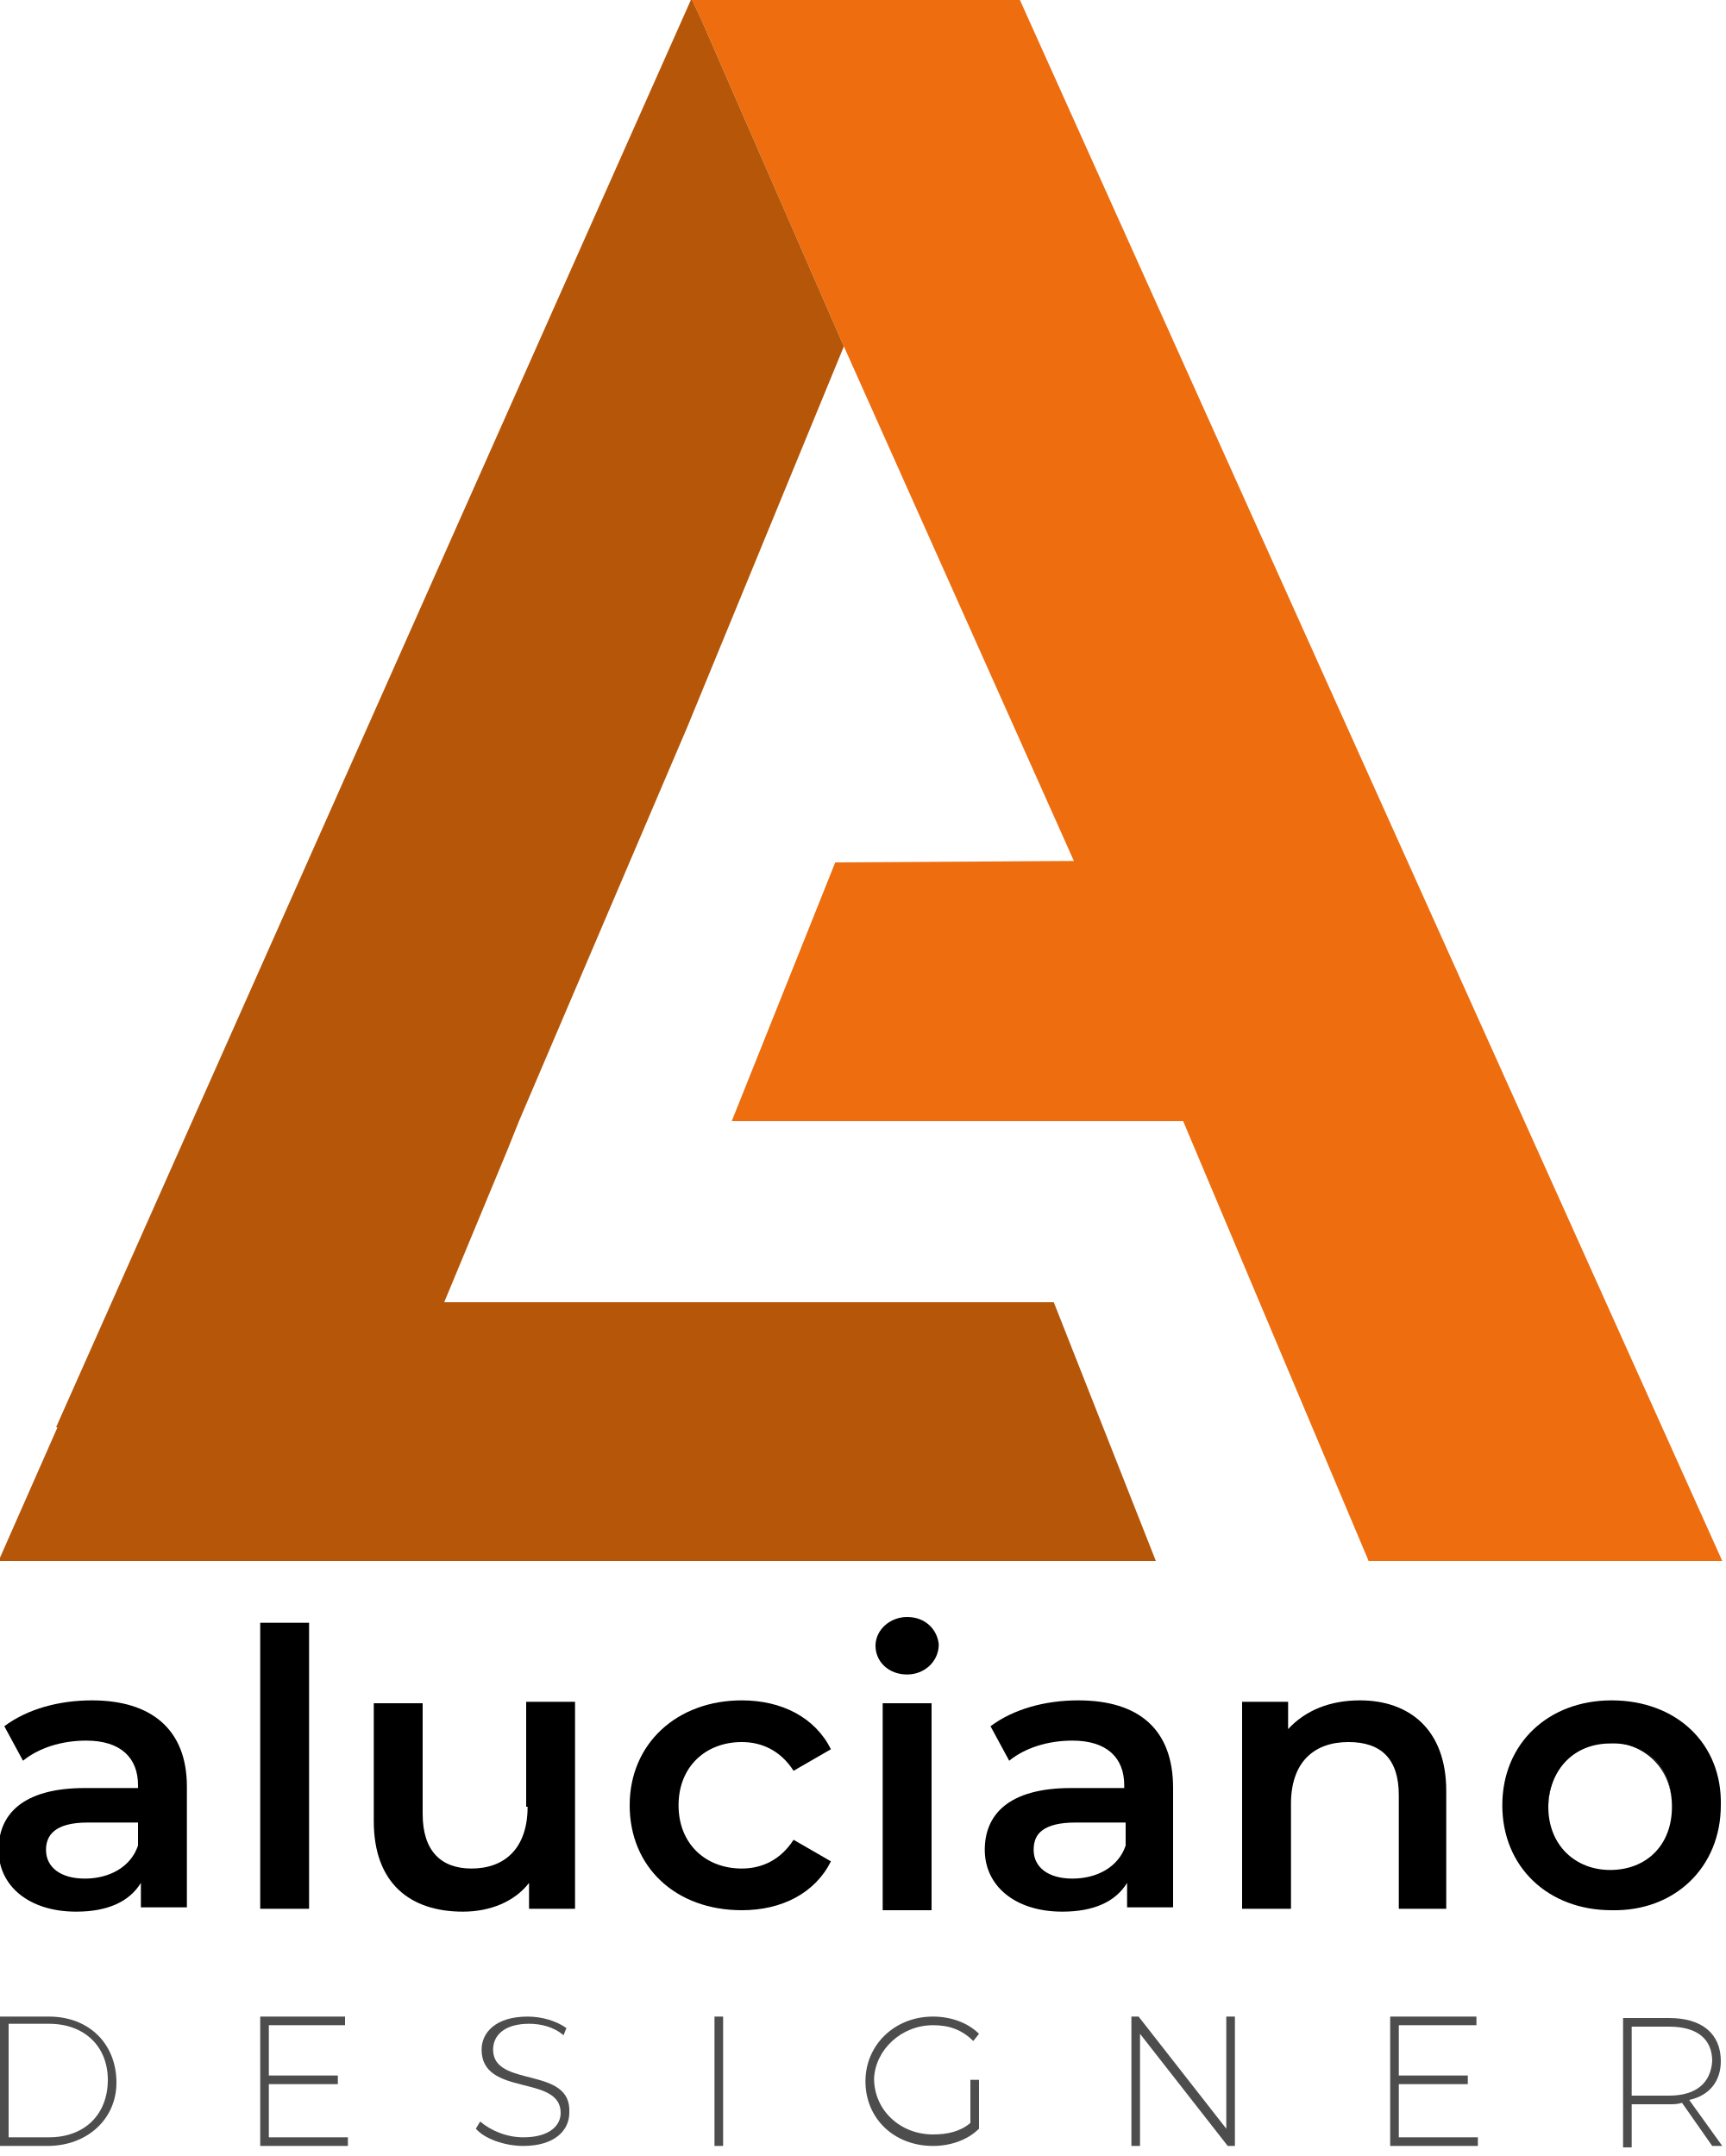
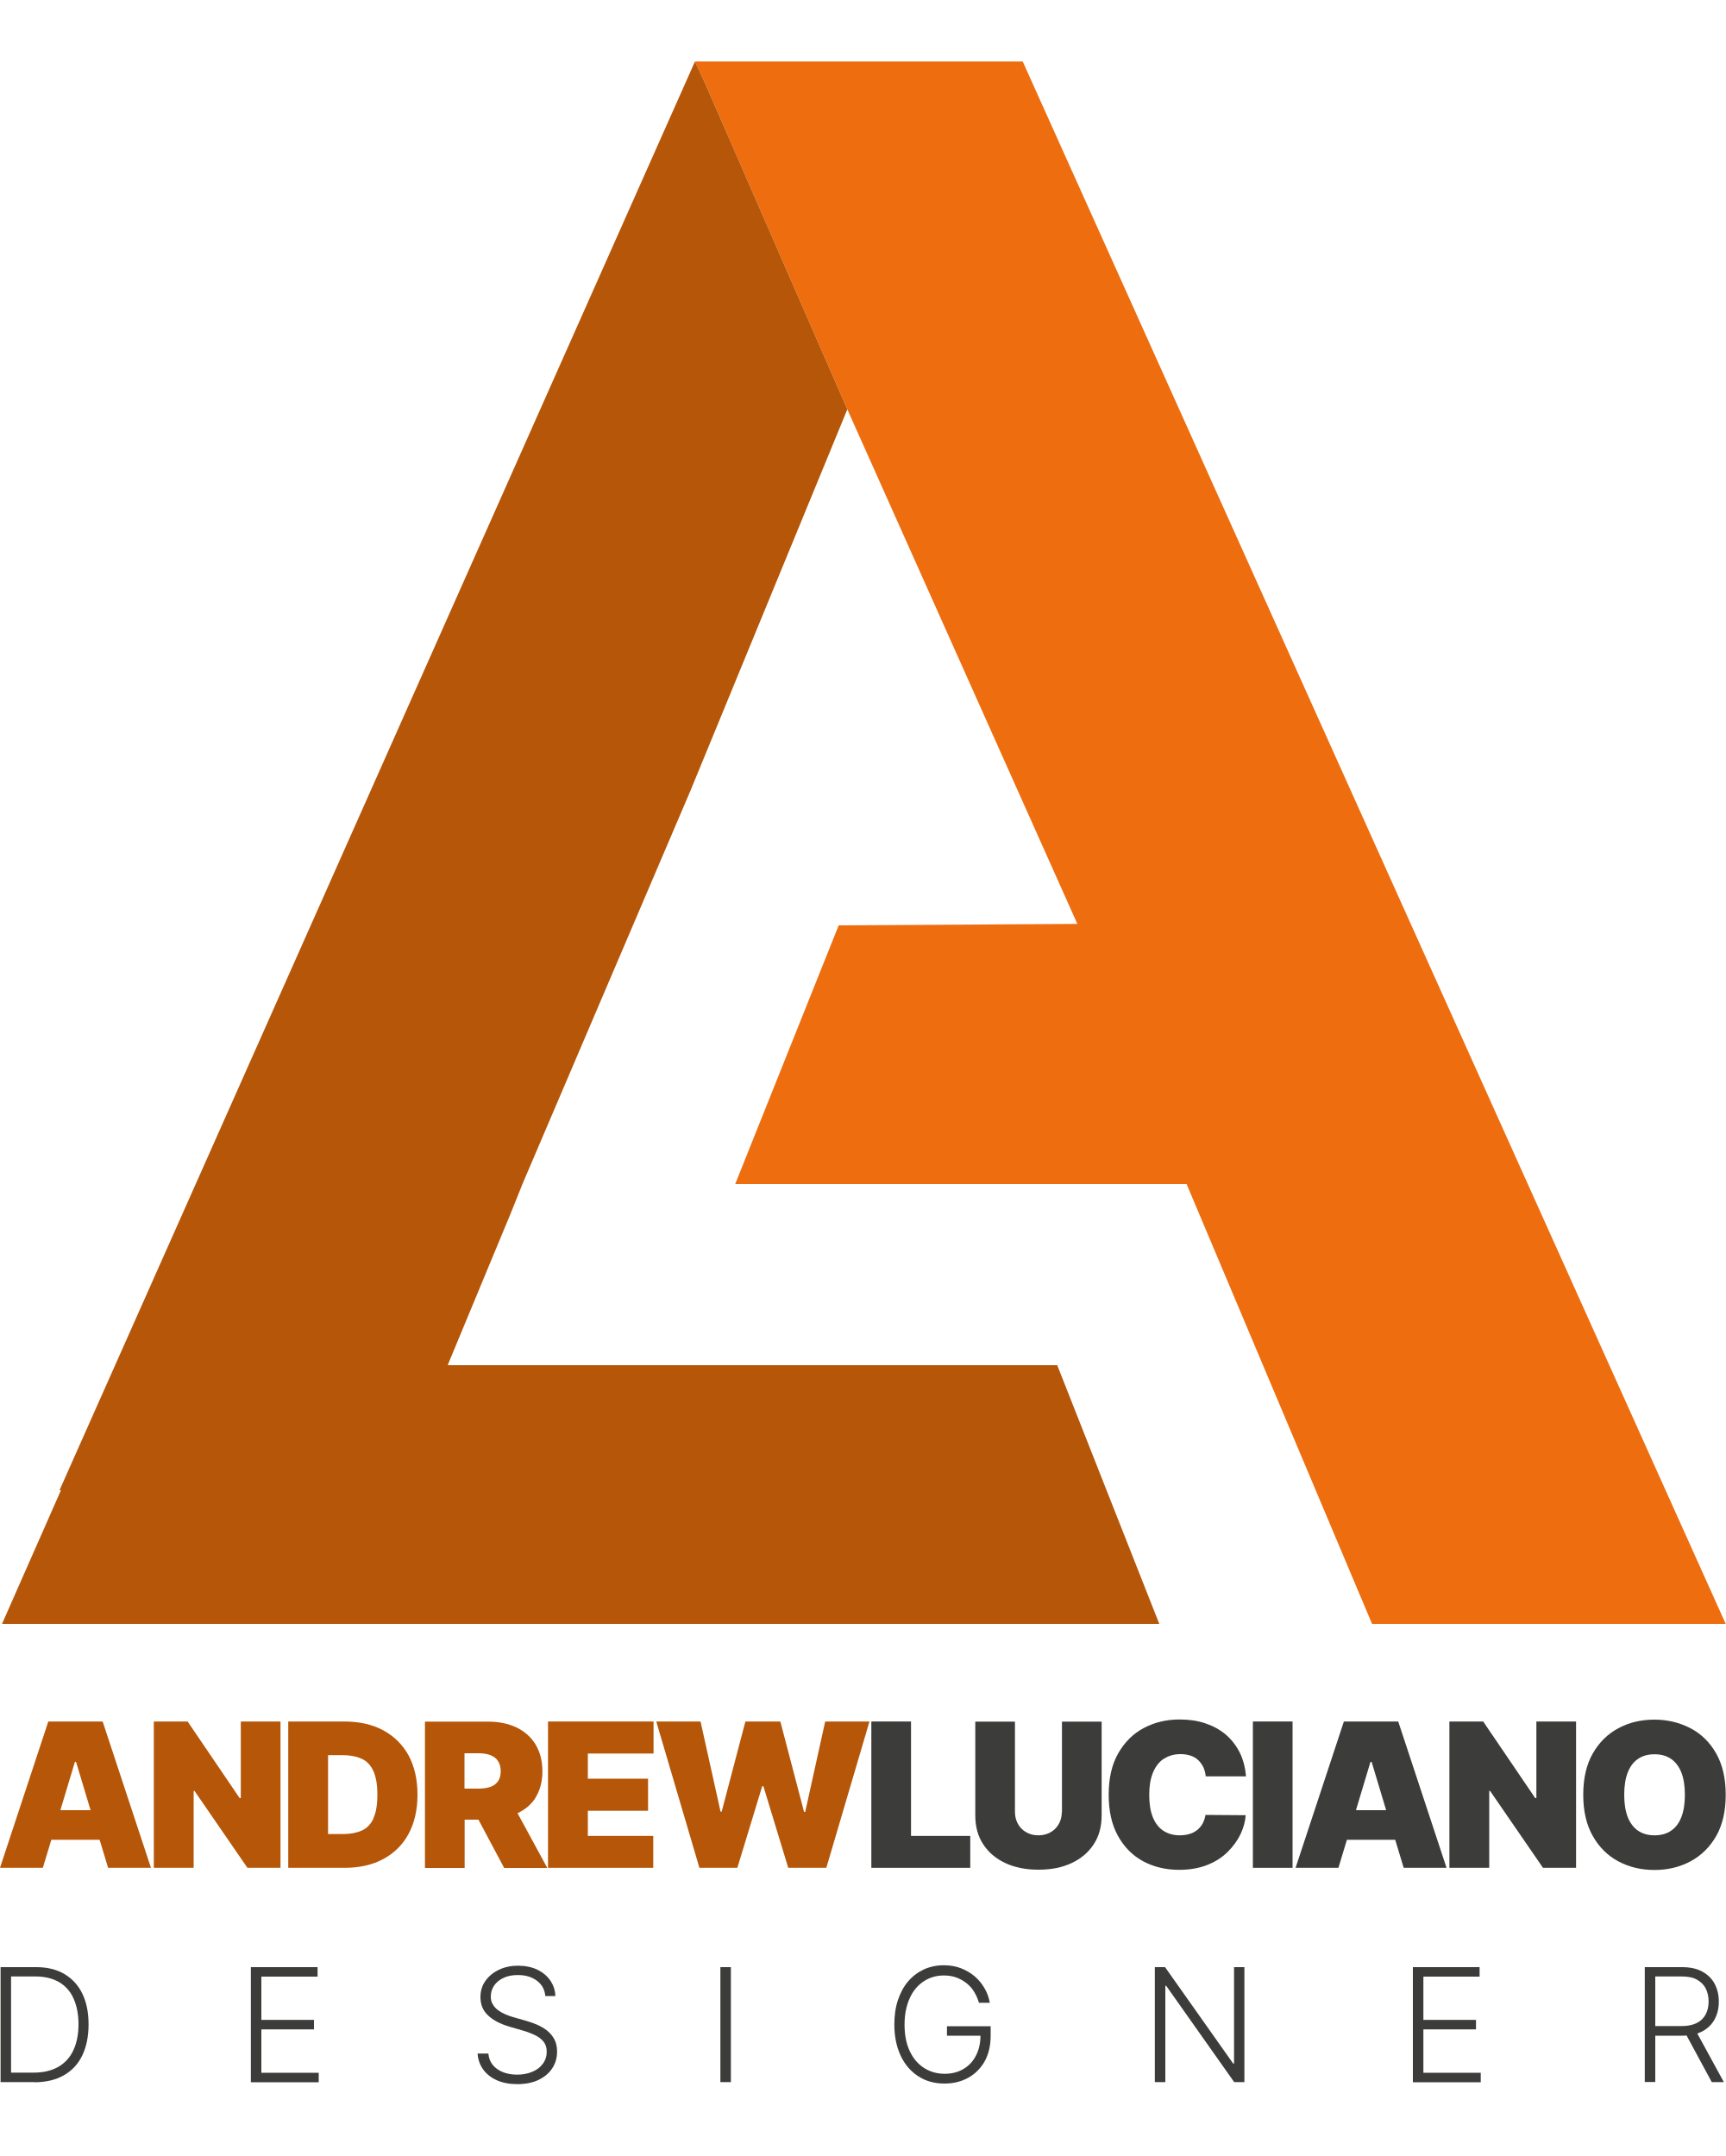
- <svg xmlns="http://www.w3.org/2000/svg" version="1.1" id="Camada_1" x="0px" y="0px" viewBox="0 0 120 150" style="enable-background:new 0 0 120 150;" xml:space="preserve">
-   <style type="text/css">
- 	.st0{fill:#ED6D0F;}
- 	.st1{fill:#B65608;}
- 	.st2{fill:none;}
- 	.st3{fill:#4D4D4D;}
- </style>
+ <svg xmlns="http://www.w3.org/2000/svg" id="Camada_1" version="1.1" viewBox="0 0 120 150">
+   <defs>
+     <style>
+       .st0 {
+         fill: #ed6d0f;
+       }
+ 
+       .st1 {
+         fill: #b65608;
+       }
+ 
+       .st2 {
+         fill: #3c3c3b;
+       }
+     </style>
+   </defs>
  <g>
-     <polygon class="st0" points="58.7,24.1 74.7,59.9 58.1,60 50.9,78 59.2,78 82.3,78 95.2,108.6 119.8,108.6 70.9,-0.1 48.1,-0.1    48.8,1.4  " />
-     <polygon class="st1" points="80.4,108.6 73.3,90.6 30.9,90.6 35.3,80 36.1,78 47.8,50.6 58.7,24.1 48.8,1.4 48.1,-0.1 3.9,99.3    4,99.3 -0.1,108.6  " />
-     <path class="st2" d="M3.2,128.7c0,1.2,1,2,2.7,2c1.6,0,3.1-0.8,3.7-2.3v-1.6H6.1C3.8,126.8,3.2,127.7,3.2,128.7z" />
-     <path class="st2" d="M112,130.1c-2.5,0-4.3-1.7-4.3-4.4c0,0,0,0,0,0C107.8,128.4,109.6,130.2,112,130.1c2.5,0.1,4.3-1.7,4.3-4.4   c0,0,0,0,0,0C116.3,128.4,114.5,130.1,112,130.1z" />
-     <path class="st2" d="M74.6,130.6c-1.7,0-2.7-0.8-2.7-1.9c0,0,0,0,0,0C71.9,129.9,72.9,130.6,74.6,130.6c1.6,0.1,3.1-0.7,3.7-2.2   v-0.1C77.6,129.8,76.2,130.6,74.6,130.6z" />
-     <path class="st2" d="M71.9,128.6c0,1.2,1,1.9,2.7,1.9c1.6,0,3-0.8,3.7-2.3v-1.5h-3.5C72.5,126.8,71.9,127.6,71.9,128.6z" />
-     <path class="st2" d="M112,121.3c-2.5,0-4.3,1.7-4.3,4.4c0,2.7,1.8,4.4,4.3,4.4c2.4,0,4.3-1.7,4.3-4.4   C116.3,123,114.5,121.3,112,121.3z" />
+     <polygon class="st0" points="58.94 28.48 74.94 64.28 58.34 64.38 51.14 82.38 59.44 82.38 82.54 82.38 95.44 112.98 120.04 112.98 71.14 4.28 48.34 4.28 49.04 5.78 58.94 28.48" />
+     <polygon class="st1" points="80.64 112.98 73.54 94.98 31.14 94.98 35.54 84.38 36.34 82.38 48.04 54.98 58.94 28.48 49.04 5.78 48.34 4.28 4.14 103.68 4.24 103.68 .14 112.98 80.64 112.98" />
+   </g>
+   <g>
    <g>
-       <path class="st2" d="M3.2,128.7c0,1.2,1,2,2.7,2c1.6,0,3.1-0.8,3.7-2.3v-1.6H6.1C3.8,126.8,3.2,127.7,3.2,128.7z" />
-       <path d="M6.4,118.3c-2.3,0-4.5,0.6-6.1,1.8l1.3,2.4c1.1-0.9,2.7-1.4,4.4-1.4c2.4,0,3.6,1.2,3.6,3.1v0.2H5.9c-4.4,0-6,1.9-6,4.3    c0,2.5,2.1,4.3,5.4,4.3c2.2,0,3.7-0.7,4.5-2v1.7H13v-8.4C13,120.3,10.5,118.3,6.4,118.3z M9.6,128.4c-0.5,1.5-2,2.3-3.7,2.3    c-1.7,0-2.7-0.8-2.7-2c0-1,0.6-1.9,2.9-1.9h3.5V128.4z" />
+       <path class="st1" d="M3.36,119.77L0,129.95h2.98l.59-1.95h3.36l.59,1.95h2.98l-3.36-10.18h-3.78ZM4.2,125.94l1.01-3.36h.08l1.01,3.36h-2.11Z" />
+       <polygon class="st1" points="16.75 125.1 16.67 125.1 13.05 119.77 10.7 119.77 10.7 129.95 13.47 129.95 13.47 124.6 13.53 124.6 17.21 129.95 19.51 129.95 19.51 119.77 16.75 119.77 16.75 125.1" />
+       <path class="st1" d="M26.65,120.38c-.76-.41-1.67-.61-2.72-.61h-3.88v10.18h3.92c1.03,0,1.93-.2,2.69-.61.76-.41,1.35-.99,1.76-1.75s.62-1.67.62-2.73-.21-1.97-.62-2.73c-.42-.76-1.01-1.34-1.77-1.75ZM25.98,126.52c-.19.4-.46.68-.82.84-.36.16-.79.24-1.29.24h-1.05v-5.49h.97c.53,0,.98.08,1.34.24.37.16.64.44.83.84.19.4.29.95.29,1.66s-.09,1.26-.28,1.66Z" />
+       <path class="st1" d="M37.24,125.08c.32-.5.49-1.12.49-1.84s-.16-1.34-.47-1.86c-.31-.52-.76-.91-1.32-1.19-.57-.27-1.23-.41-1.98-.41h-4.4v10.18h2.76v-3.36h.96l1.79,3.36h3l-2.07-3.81c.53-.25.95-.6,1.25-1.07ZM32.31,121.98h.97c.32,0,.6.04.83.13s.41.22.53.41c.12.18.19.42.19.71s-.06.52-.19.7-.3.31-.53.39c-.23.08-.51.12-.83.12h-.97v-2.47Z" />
+       <polygon class="st1" points="38.12 129.95 45.44 129.95 45.44 127.73 40.89 127.73 40.89 125.98 45.08 125.98 45.08 123.75 40.89 123.75 40.89 122 45.46 122 45.46 119.77 38.12 119.77 38.12 129.95" />
+       <polygon class="st1" points="57.4 119.77 56.01 126.06 55.93 126.06 54.28 119.77 51.85 119.77 50.2 126.04 50.12 126.04 48.73 119.77 45.65 119.77 48.65 129.95 51.29 129.95 53.02 124.27 53.1 124.27 54.83 129.95 57.48 129.95 60.48 119.77 57.4 119.77" />
    </g>
-     <rect x="18.1" y="112.9" width="3.4" height="19.9" />
-     <path d="M36.7,125.7c0,2.9-1.6,4.3-3.9,4.3c-2.1,0-3.4-1.2-3.4-3.8v-7.7h-3.4v8.2c0,4.3,2.5,6.3,6.2,6.3c1.9,0,3.6-0.7,4.6-2v1.8   H40v-14.4h-3.4V125.7z" />
-     <path d="M51.6,121.2c1.4,0,2.7,0.6,3.6,2l2.6-1.5c-1.1-2.2-3.4-3.4-6.2-3.4c-4.5,0-7.8,3-7.8,7.3c0,4.3,3.2,7.3,7.8,7.3   c2.8,0,5.1-1.2,6.2-3.4l-2.6-1.5c-0.9,1.4-2.2,2-3.6,2c-2.5,0-4.4-1.7-4.4-4.4C47.2,122.9,49.1,121.2,51.6,121.2z" />
-     <path d="M63.1,112.5c-1.2,0-2.2,0.9-2.2,2c0,1.1,0.9,2,2.2,2c1.2,0,2.2-0.9,2.2-2.1C65.2,113.4,64.4,112.5,63.1,112.5z" />
-     <rect x="61.4" y="118.5" width="3.4" height="14.4" />
-     <path d="M81.6,132.8v-8.4c0-4.1-2.4-6.1-6.6-6.1c-2.3,0-4.5,0.6-6.1,1.8l1.3,2.4c1.1-0.9,2.7-1.4,4.4-1.4c2.4,0,3.6,1.2,3.6,3.1   v0.2h-3.7c-4.4,0-6,1.9-6,4.3c0,2.5,2.1,4.3,5.4,4.3c2.2,0,3.7-0.7,4.5-2v1.7H81.6z M78.3,126.8v1.5v0.1c-0.5,1.5-2,2.3-3.7,2.3   c-1.7,0-2.7-0.8-2.7-2c0,0,0,0,0,0c0,0,0,0,0,0c0-1.1,0.6-2,2.9-2h3.5V126.8z" />
-     <path d="M71.9,128.6C71.9,128.6,71.9,128.6,71.9,128.6c0-1,0.7-1.8,2.9-1.8h3.5v-0.2h-3.5C72.5,126.7,71.9,127.5,71.9,128.6z" />
-     <path d="M97.2,132.8h3.4v-8.2c0-4.3-2.6-6.3-6-6.3c-2.1,0-3.8,0.7-5,2v-1.9h-3.2v14.4h3.4v-7.3c0-2.9,1.6-4.3,4-4.3   c2.3,0,3.5,1.2,3.5,3.7V132.8z" />
-     <path d="M119.7,125.6c0.1-4.3-3.1-7.3-7.6-7.3c-4.4,0-7.6,3-7.6,7.3c0,4.3,3.2,7.3,7.6,7.3C116.5,133,119.7,129.9,119.7,125.6z    M116.3,125.7c0,2.7-1.8,4.4-4.3,4.4c-2.4,0-4.3-1.7-4.3-4.4c0,0,0,0,0,0c0,0,0,0,0,0c0-2.7,1.9-4.4,4.3-4.4   C114.5,121.2,116.3,122.9,116.3,125.7C116.3,125.7,116.3,125.7,116.3,125.7C116.3,125.7,116.3,125.7,116.3,125.7z" />
-     <path d="M112,121.2c-2.4,0-4.3,1.7-4.3,4.4c0,0,0,0,0,0C107.8,123,109.6,121.3,112,121.2c2.4,0.1,4.3,1.8,4.3,4.5c0,0,0,0,0,0   C116.3,122.9,114.5,121.2,112,121.2z" />
    <g>
-       <path class="st2" d="M3.4,140.9H0.6v0.1L3.4,140.9c2.5,0.1,4.1,1.6,4.1,3.9c0,0,0,0,0,0C7.5,142.5,5.9,140.9,3.4,140.9z" />
-       <path class="st2" d="M119.1,143.3c0-1.6-1-2.4-3-2.4H116C118,140.9,119,141.8,119.1,143.3c-0.1,1.6-1.1,2.4-3,2.4    C118,145.8,119,144.9,119.1,143.3z" />
-       <path class="st2" d="M3.4,140.9H0.6v7.7h2.8c2.5,0,4.1-1.5,4.1-3.9C7.5,142.5,5.8,140.9,3.4,140.9z" />
-       <path class="st2" d="M119,143.3c0-1.6-1-2.4-3-2.4h-2.5v4.8h2.6C118,145.8,119,144.9,119,143.3z" />
-       <g>
-         <path class="st2" d="M7.5,144.8c0-2.3-1.6-3.9-4.1-3.9H0.6v0.1v7.7v0.1h2.8C5.9,148.7,7.5,147.1,7.5,144.8     C7.5,144.8,7.5,144.8,7.5,144.8C7.5,144.8,7.5,144.8,7.5,144.8z" />
-         <path class="st3" d="M3.4,140.3h-3.6v9h3.5c2.8,0,4.8-1.9,4.8-4.4C8.1,142.2,6.2,140.3,3.4,140.3z M3.4,148.7H0.6v-0.1v-7.7v-0.1     h2.8c2.5,0,4.1,1.6,4.1,3.9c0,0,0,0,0,0c0,0,0,0,0,0C7.5,147.1,5.9,148.7,3.4,148.7z" />
-       </g>
-       <polygon class="st3" points="18.7,145 23.5,145 23.5,144.4 18.7,144.4 18.7,140.9 24,140.9 24,140.3 18.1,140.3 18.1,149.3     24.2,149.3 24.2,148.7 18.7,148.7   " />
-       <path class="st3" d="M34.3,142.6c0-1,0.8-1.8,2.5-1.8c0.8,0,1.7,0.2,2.4,0.8l0.2-0.5c-0.7-0.5-1.7-0.8-2.7-0.8    c-2.2,0-3.2,1.1-3.2,2.3c0,3.3,5.5,1.7,5.5,4.4c0,0.9-0.8,1.7-2.6,1.7c-1.2,0-2.3-0.5-3-1.1l-0.3,0.5c0.6,0.7,2,1.2,3.3,1.2    c2.2,0,3.2-1.1,3.2-2.3C39.8,143.7,34.3,145.3,34.3,142.6z" />
-       <rect x="49.7" y="140.3" class="st3" width="0.6" height="9" />
-       <path class="st3" d="M64.9,140.9c1.1,0,2,0.3,2.8,1.1l0.4-0.5c-0.8-0.8-2-1.2-3.2-1.2c-2.7,0-4.7,2-4.7,4.5c0,2.6,2,4.5,4.7,4.5    c1.2,0,2.4-0.4,3.2-1.2v-3.4h-0.6v3c-0.7,0.6-1.6,0.8-2.6,0.8c-2.3,0-4.1-1.7-4.1-3.9C60.9,142.6,62.7,140.9,64.9,140.9z" />
-       <polygon class="st3" points="85.3,148.1 79.2,140.3 78.7,140.3 78.7,149.3 79.3,149.3 79.3,141.5 85.4,149.3 85.9,149.3     85.9,140.3 85.3,140.3   " />
-       <polygon class="st3" points="97.3,145 102.1,145 102.1,144.4 97.3,144.4 97.3,140.9 102.7,140.9 102.7,140.3 96.7,140.3     96.7,149.3 102.8,149.3 102.8,148.7 97.3,148.7   " />
-       <path class="st3" d="M117.5,146.1c1.4-0.3,2.2-1.3,2.2-2.7c0-1.9-1.3-3-3.6-3h-3.2v9h0.6v-3h2.6c0.3,0,0.6,0,0.9-0.1l2.1,3h0.7    L117.5,146.1z M116.1,145.8h-2.6v-4.8h2.5h0.1c2,0,3,0.9,3,2.4C119,144.9,118,145.8,116.1,145.8z" />
+       <polygon class="st2" points="63.37 119.77 60.61 119.77 60.61 129.95 67.49 129.95 67.49 127.73 63.37 127.73 63.37 119.77" />
+       <path class="st2" d="M73.86,126.06c0,.31-.07.6-.21.84-.14.25-.33.44-.58.58-.25.14-.53.21-.84.21s-.6-.07-.84-.21c-.25-.14-.44-.33-.58-.58-.14-.25-.21-.53-.21-.84v-6.28h-2.76v6.52c0,.78.18,1.45.55,2.01.37.57.88,1,1.54,1.31.66.31,1.43.46,2.31.46s1.64-.15,2.3-.46c.66-.31,1.17-.74,1.54-1.31.37-.56.55-1.24.55-2.01v-6.52h-2.76v6.28Z" />
+       <path class="st2" d="M80.94,122.38c.32-.22.71-.34,1.18-.34.26,0,.5.04.71.11.21.07.39.18.53.32s.26.3.35.49c.08.19.14.4.16.63h2.8c-.05-.63-.2-1.2-.45-1.69-.25-.49-.58-.9-.98-1.24-.41-.34-.88-.59-1.42-.77s-1.13-.26-1.78-.26c-.91,0-1.74.2-2.49.6s-1.33.99-1.77,1.76-.66,1.73-.66,2.87.21,2.08.64,2.86c.43.78,1.01,1.37,1.75,1.77.74.4,1.58.6,2.51.6.75,0,1.4-.12,1.96-.34s1.04-.53,1.42-.91.68-.79.89-1.23c.21-.45.33-.88.36-1.32l-2.8-.02c-.03.22-.1.42-.19.59s-.22.32-.37.45c-.15.12-.33.22-.53.28s-.43.1-.69.1c-.45,0-.83-.11-1.15-.32-.32-.21-.56-.53-.73-.94-.17-.42-.25-.94-.25-1.56,0-.59.08-1.1.25-1.52s.41-.74.73-.97Z" />
+       <rect class="st2" x="87.15" y="119.77" width="2.76" height="10.18" />
+       <path class="st2" d="M93.48,119.77l-3.36,10.18h2.98l.59-1.95h3.36l.59,1.95h2.98l-3.36-10.18h-3.78ZM94.32,125.94l1.01-3.36h.08l1.01,3.36h-2.11Z" />
+       <polygon class="st2" points="106.87 125.1 106.79 125.1 103.17 119.77 100.82 119.77 100.82 129.95 103.59 129.95 103.59 124.6 103.65 124.6 107.33 129.95 109.63 129.95 109.63 119.77 106.87 119.77 106.87 125.1" />
+       <path class="st2" d="M119.38,122c-.44-.78-1.04-1.37-1.79-1.76s-1.58-.6-2.51-.6-1.77.2-2.51.6c-.75.4-1.34.99-1.78,1.76s-.66,1.73-.66,2.87.22,2.08.66,2.86,1.03,1.37,1.78,1.77c.75.4,1.58.6,2.51.6s1.76-.2,2.51-.6,1.34-.99,1.79-1.76c.44-.78.66-1.73.66-2.87s-.22-2.09-.66-2.87ZM116.96,126.41c-.16.42-.4.74-.71.95-.31.22-.7.33-1.16.33s-.84-.11-1.16-.33c-.31-.22-.55-.54-.71-.95-.16-.42-.24-.93-.24-1.54s.08-1.12.24-1.54c.16-.42.4-.74.71-.95.31-.22.7-.33,1.16-.33s.84.11,1.16.33c.31.22.55.54.71.95.16.42.24.93.24,1.54s-.08,1.12-.24,1.54Z" />
    </g>
  </g>
+   <g>
+     <path class="st2" d="M2.39,144.86H.04v-8h2.48c.76,0,1.42.16,1.96.48s.96.77,1.25,1.37.43,1.31.43,2.14-.15,1.56-.44,2.16c-.29.6-.72,1.06-1.29,1.38-.56.32-1.25.48-2.05.48ZM.77,144.2h1.57c.69,0,1.26-.14,1.73-.41.46-.27.81-.66,1.04-1.16.23-.5.35-1.1.35-1.8,0-.69-.12-1.28-.34-1.78-.22-.5-.56-.88-1-1.14s-.99-.4-1.63-.4H.77v6.69Z" />
+     <path class="st2" d="M17.45,144.86v-8h4.64v.66h-3.91v3.01h3.66v.66h-3.66v3.02h3.99v.66h-4.72Z" />
+     <path class="st2" d="M37.93,138.86c-.04-.45-.24-.8-.59-1.06-.35-.26-.79-.39-1.32-.39-.37,0-.7.06-.98.19-.28.13-.5.3-.66.53s-.24.48-.24.77c0,.21.04.4.14.55.09.16.21.29.37.41.15.11.33.21.52.29.19.08.38.15.57.2l.84.24c.25.07.51.16.77.27.25.11.49.25.7.41.21.17.38.37.51.61s.19.52.19.86c0,.43-.11.81-.33,1.15-.22.34-.54.61-.95.81s-.91.3-1.49.3c-.54,0-1.02-.09-1.42-.27-.4-.18-.72-.43-.95-.75-.23-.32-.36-.69-.39-1.11h.75c.03.32.13.58.31.8.18.22.42.38.71.5.29.11.62.17.98.17.4,0,.75-.07,1.06-.2.31-.13.56-.32.73-.56.18-.24.27-.52.27-.84,0-.27-.07-.5-.21-.68s-.34-.34-.59-.46c-.25-.12-.54-.24-.87-.33l-.96-.28c-.63-.19-1.12-.45-1.46-.78-.35-.33-.52-.75-.52-1.27,0-.43.12-.81.35-1.13s.54-.58.94-.77.84-.28,1.33-.28.94.09,1.32.27.69.43.91.75c.22.32.35.68.36,1.09h-.71Z" />
+     <path class="st2" d="M50.84,136.86v8h-.73v-8h.73Z" />
+     <path class="st2" d="M68.1,139.36c-.07-.27-.18-.51-.32-.75s-.31-.44-.52-.61-.45-.31-.71-.41-.57-.15-.9-.15c-.52,0-.99.14-1.4.41-.41.27-.74.66-.97,1.17s-.36,1.12-.36,1.84.12,1.33.36,1.84c.24.51.57.9.99,1.17s.9.41,1.44.41c.49,0,.93-.11,1.3-.33.38-.22.67-.53.88-.94.21-.41.32-.89.31-1.45l.23.07h-2.56v-.66h3.04v.66c0,.68-.14,1.27-.41,1.77-.28.5-.66.88-1.14,1.15-.48.27-1.04.41-1.66.41-.7,0-1.31-.17-1.83-.51s-.93-.81-1.22-1.43c-.29-.62-.44-1.34-.44-2.17,0-.63.08-1.19.25-1.7.17-.5.4-.94.71-1.3.31-.36.67-.63,1.09-.83.42-.19.88-.29,1.39-.29.44,0,.84.07,1.2.21s.68.33.96.57.5.52.68.83c.18.31.3.65.36,1h-.75Z" />
+     <path class="st2" d="M86.56,136.86v8h-.71l-4.73-6.7h-.06v6.7h-.73v-8h.71l4.74,6.71h.06v-6.71h.72Z" />
+     <path class="st2" d="M98.28,144.86v-8h4.64v.66h-3.91v3.01h3.66v.66h-3.66v3.02h3.99v.66h-4.72Z" />
+     <path class="st2" d="M114.41,144.86v-8h2.58c.57,0,1.04.1,1.42.31s.67.49.86.85.29.77.29,1.24-.1.88-.29,1.23-.48.64-.86.84-.85.3-1.41.3h-2.2v-.67h2.18c.42,0,.76-.07,1.04-.21s.48-.33.62-.59.21-.56.21-.91-.07-.65-.21-.92-.35-.46-.62-.61-.63-.21-1.05-.21h-1.83v7.34h-.73ZM117.94,141.25l1.97,3.61h-.84l-1.95-3.61h.82Z" />
+   </g>
</svg>
